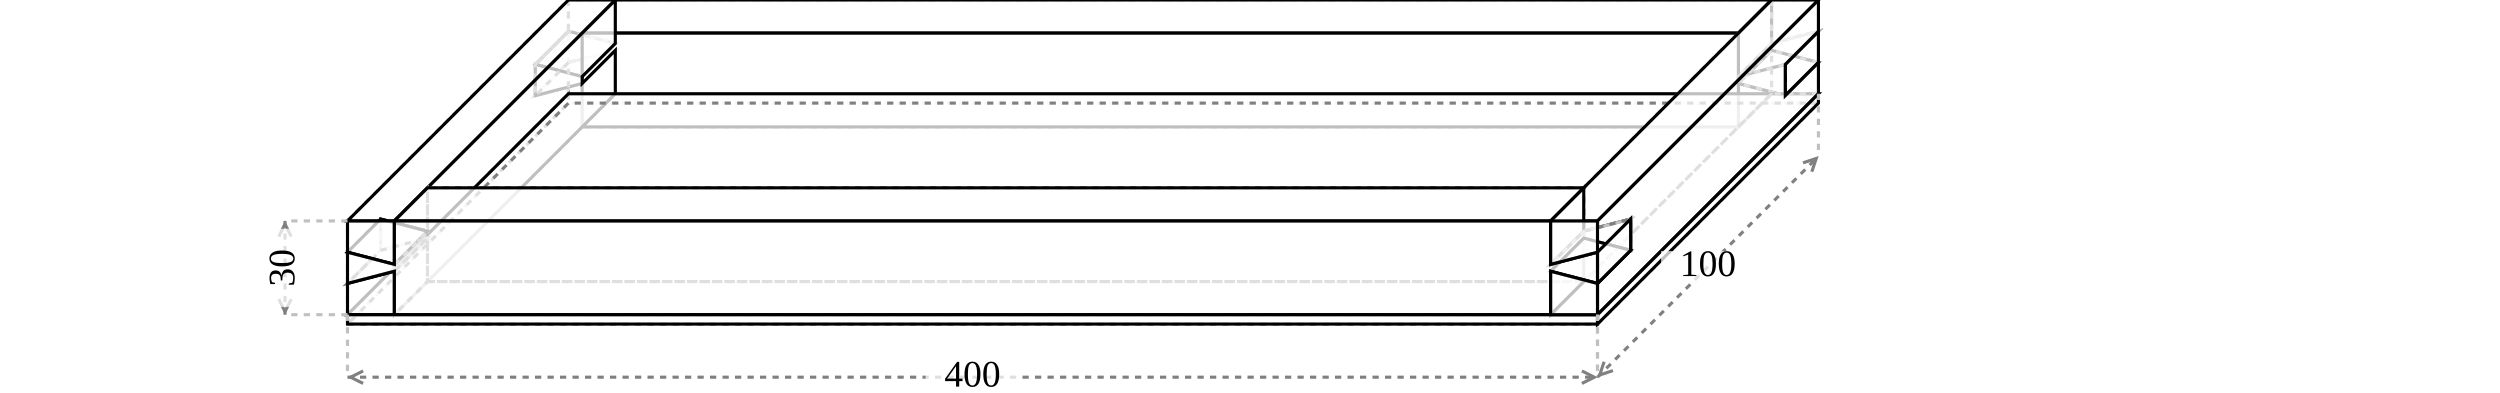
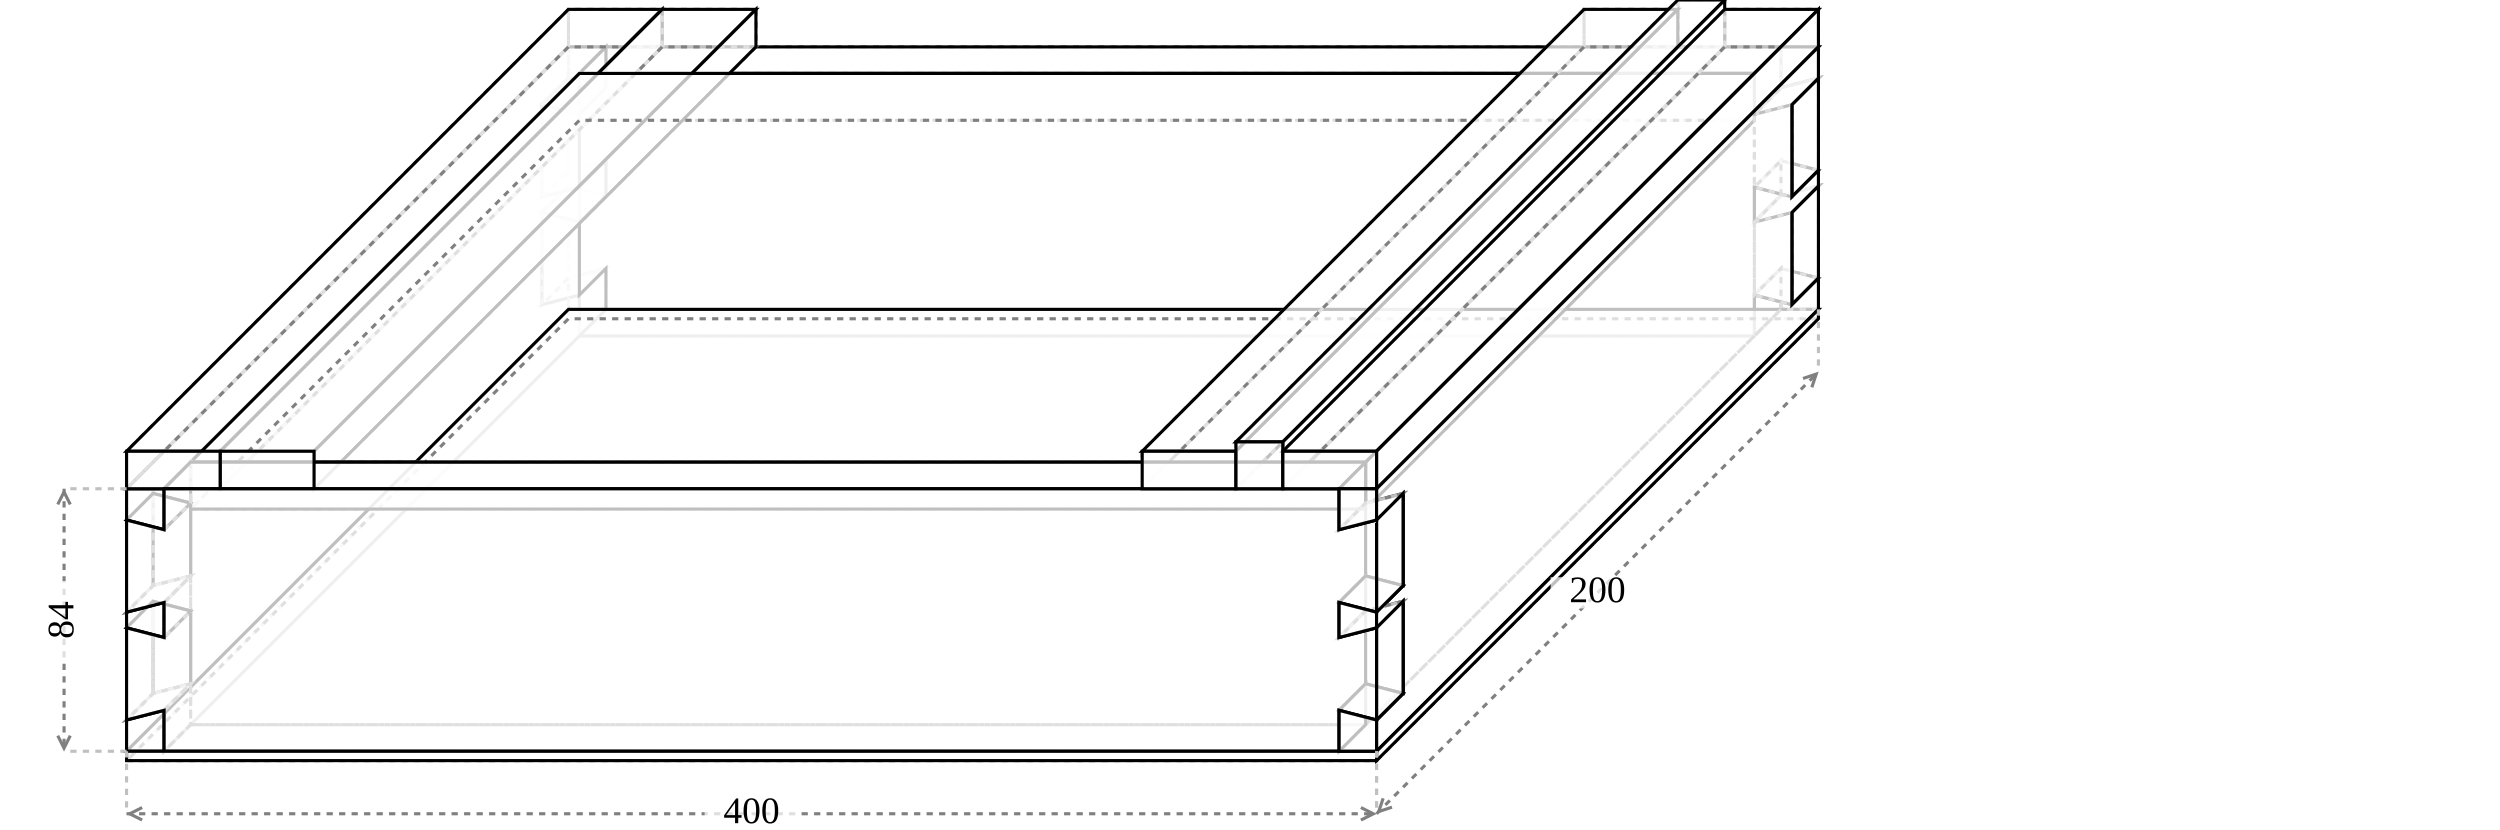
- <svg xmlns="http://www.w3.org/2000/svg" width="1600" viewBox="0.0 -112.9 800.0 125.7">
-   <polygon fill="none" stroke-width="1" stroke-dasharray="2" stroke="gray" points="181.9,-102.9 196.9,-99.0 196.9,-112.9 181.9,-112.9 181.9,-102.9" />
-   <polygon fill="none" stroke-width="1" stroke-dasharray="2" stroke="gray" points="181.9,-92.9 181.9,-82.9 196.9,-82.9 196.9,-96.8 181.9,-92.9" />
-   <polygon fill="none" stroke-width="1" stroke-dasharray="2" stroke="gray" points="181.9,-92.9 196.9,-96.8 196.9,-82.9 566.9,-82.9 566.9,-82.9 566.9,-96.8 581.9,-92.9 581.9,-102.9 566.9,-99.0 566.9,-112.9 566.9,-112.9 196.9,-112.9 196.9,-99.0 181.9,-102.9 181.9,-102.9 181.9,-92.9" />
-   <polygon fill="none" stroke-width="1" stroke-dasharray="2" stroke="gray" points="181.9,-82.9 181.9,-79.9 581.9,-79.9 581.9,-82.9" />
-   <polygon fill="none" stroke-width="1" stroke-dasharray="2" stroke="gray" points="566.9,-99.0 581.9,-102.9 581.9,-112.9 566.9,-112.9 566.9,-99.0" />
-   <polygon fill="none" stroke-width="1" stroke-dasharray="2" stroke="gray" points="566.9,-96.8 566.9,-82.9 581.9,-82.9 581.9,-92.9 566.9,-96.8" />
-   <polygon fill="none" stroke-width="1" stroke-dasharray="2" stroke="gray" points="171.3,-92.3 171.3,-82.3 181.9,-92.9 181.9,-102.9 171.3,-92.3" />
-   <polygon fill="rgba(255,255,255,0.75)" stroke-width="1" stroke-dasharray="" stroke="black" points="181.9,-102.9 196.9,-99.0 186.3,-88.4 171.3,-92.3" />
-   <polygon fill="none" stroke-width="1" stroke-dasharray="2" stroke="gray" points="181.9,-102.9 171.3,-92.3 186.3,-88.4 196.9,-99.0" />
-   <polygon fill="none" stroke-width="1" stroke-dasharray="2" stroke="gray" points="171.3,-82.3 186.3,-86.2 196.9,-96.8 181.9,-92.9" />
-   <polygon fill="rgba(255,255,255,0.75)" stroke-width="1" stroke-dasharray="" stroke="silver" points="196.9,-96.8 186.3,-86.2 171.3,-82.3 181.9,-92.9" />
-   <polygon fill="none" stroke-width="1" stroke-dasharray="2" stroke="gray" points="186.3,-88.4 196.9,-99.0 196.9,-112.9 186.3,-102.3 186.3,-88.4" />
-   <polygon fill="none" stroke-width="1" stroke-dasharray="2" stroke="gray" points="186.3,-86.2 186.3,-72.3 196.9,-82.9 196.9,-96.8 186.3,-86.2" />
-   <polygon fill="rgba(255,255,255,0.75)" stroke-width="1" stroke-dasharray="" stroke="black" points="196.9,-112.9 566.9,-112.9 566.9,-112.9 556.3,-102.3 186.3,-102.3 196.9,-112.9" />
-   <polygon fill="none" stroke-width="1" stroke-dasharray="2" stroke="gray" points="196.9,-82.9 186.3,-72.3 556.3,-72.3 566.9,-82.9 566.9,-82.9 196.9,-82.9" />
-   <polygon fill="rgba(255,255,255,0.75)" stroke-width="1" stroke-dasharray="" stroke="black" points="566.9,-99.0 556.3,-88.4 556.3,-102.3 566.9,-112.9 566.9,-99.0" />
-   <polygon fill="rgba(255,255,255,0.75)" stroke-width="1" stroke-dasharray="" stroke="black" points="566.9,-96.8 566.9,-82.9 556.3,-72.3 556.3,-86.2 566.9,-96.8" />
-   <polygon fill="none" stroke-width="1" stroke-dasharray="2" stroke="gray" points="566.9,-99.0 556.3,-88.4 571.3,-92.3 581.9,-102.9" />
-   <polygon fill="rgba(255,255,255,0.75)" stroke-width="1" stroke-dasharray="" stroke="silver" points="571.3,-92.3 556.3,-88.4 566.9,-99.0 581.9,-102.9" />
-   <polygon fill="rgba(255,255,255,0.75)" stroke-width="1" stroke-dasharray="" stroke="black" points="581.9,-92.9 571.3,-82.3 556.3,-86.2 566.9,-96.8" />
-   <polygon fill="none" stroke-width="1" stroke-dasharray="2" stroke="gray" points="581.9,-92.9 566.9,-96.8 556.3,-86.2 571.3,-82.3" />
-   <polygon fill="rgba(255,255,255,0.75)" stroke-width="1" stroke-dasharray="" stroke="black" points="581.9,-102.9 581.9,-92.9 571.3,-82.3 571.3,-92.3 581.9,-102.9" />
-   <polygon fill="none" stroke-width="1" stroke-dasharray="2" stroke="gray" points="171.3,-92.3 171.3,-82.3 186.3,-86.2 186.3,-88.4 171.3,-92.3" />
-   <polygon fill="rgba(255,255,255,0.75)" stroke-width="1" stroke-dasharray="" stroke="black" points="186.3,-72.3 186.3,-86.2 171.3,-82.3 171.3,-92.3 186.3,-88.4 186.3,-102.3 186.3,-102.3 556.3,-102.3 556.3,-88.4 571.3,-92.3 571.3,-92.3 571.3,-82.3 571.3,-82.3 556.3,-86.2 556.3,-72.3 186.3,-72.3" />
-   <polygon fill="none" stroke-width="1" stroke-dasharray="2" stroke="gray" points="556.3,-88.4 556.3,-86.2 571.3,-82.3 571.3,-92.3 556.3,-88.4" />
-   <polygon fill="none" stroke-width="1" stroke-dasharray="2" stroke="gray" points="111.2,-22.2 111.2,-12.2 181.9,-82.9 181.9,-92.9 181.9,-92.9 171.3,-82.3 171.3,-92.3 181.9,-102.9 181.9,-112.9 111.2,-42.2 111.2,-32.2 121.8,-42.8 121.8,-32.8 111.2,-22.2" />
-   <polygon fill="rgba(255,255,255,0.75)" stroke-width="1" stroke-dasharray="" stroke="black" points="196.9,-112.9 126.2,-42.2 111.2,-42.2 181.9,-112.9" />
-   <polygon fill="none" stroke-width="1" stroke-dasharray="2" stroke="gray" points="181.9,-82.9 111.2,-12.2 126.2,-12.2 196.9,-82.9" />
-   <polygon fill="rgba(255,255,255,0.75)" stroke-width="1" stroke-dasharray="" stroke="black" points="126.2,-28.3 126.2,-42.2 196.9,-112.9 196.9,-99.0 196.9,-99.0 186.3,-88.4 186.3,-86.2 196.9,-96.8 196.9,-82.9 126.2,-12.2 126.2,-26.1 136.8,-36.7 136.8,-38.9 126.2,-28.3" />
-   <polygon fill="none" stroke-width="1" stroke-dasharray="2" stroke="gray" points="111.2,-12.2 111.2,-9.2 181.9,-79.9 181.9,-82.9" />
-   <polygon fill="rgba(255,255,255,0.75)" stroke-width="1" stroke-dasharray="" stroke="black" points="181.9,-82.9 581.9,-82.9 511.2,-12.2 111.2,-12.2" />
-   <polygon fill="none" stroke-width="1" stroke-dasharray="2" stroke="gray" points="111.2,-9.2 511.2,-9.2 581.9,-79.9 181.9,-79.9" />
-   <polygon fill="none" stroke-width="1" stroke-dasharray="2" stroke="gray" points="566.9,-99.0 566.9,-112.9 496.2,-42.2 496.2,-28.3 496.2,-28.3 506.8,-38.9 506.8,-36.7 496.2,-26.1 496.2,-12.2 566.9,-82.9 566.9,-96.8 556.3,-86.2 556.3,-88.4 566.9,-99.0" />
-   <polygon fill="rgba(255,255,255,0.75)" stroke-width="1" stroke-dasharray="" stroke="black" points="496.2,-42.2 566.9,-112.9 581.9,-112.9 511.2,-42.2" />
-   <polygon fill="none" stroke-width="1" stroke-dasharray="2" stroke="gray" points="511.2,-12.2 581.9,-82.9 566.9,-82.9 496.2,-12.2" />
-   <polygon fill="rgba(255,255,255,0.75)" stroke-width="1" stroke-dasharray="" stroke="black" points="581.9,-92.9 581.9,-82.9 511.2,-12.2 511.2,-22.2 511.2,-22.2 521.8,-32.8 521.8,-42.8 511.2,-32.2 511.2,-42.2 581.9,-112.9 581.9,-102.9 571.3,-92.3 571.3,-82.3 581.9,-92.9" />
-   <polygon fill="rgba(255,255,255,0.75)" stroke-width="1" stroke-dasharray="" stroke="black" points="581.9,-82.9 581.9,-79.9 511.2,-9.2 511.2,-12.2" />
-   <polygon fill="rgba(255,255,255,0.75)" stroke-width="1" stroke-dasharray="" stroke="black" points="136.8,-38.9 136.8,-36.7 121.8,-32.8 121.8,-42.8 136.8,-38.9" />
-   <polygon fill="none" stroke-width="1" stroke-dasharray="2" stroke="gray" points="506.8,-22.8 506.8,-36.7 521.8,-32.8 521.8,-42.8 506.8,-38.9 506.8,-52.8 506.8,-52.8 136.8,-52.8 136.8,-38.9 121.8,-42.8 121.8,-42.8 121.8,-32.8 121.8,-32.8 136.8,-36.7 136.8,-22.8 506.8,-22.8" />
-   <polygon fill="rgba(255,255,255,0.75)" stroke-width="1" stroke-dasharray="" stroke="black" points="521.8,-42.8 521.8,-32.8 506.8,-36.7 506.8,-38.9 521.8,-42.8" />
-   <polygon fill="none" stroke-width="1" stroke-dasharray="2" stroke="gray" points="126.2,-28.3 136.8,-38.9 121.8,-42.8 111.2,-32.2" />
-   <polygon fill="rgba(255,255,255,0.75)" stroke-width="1" stroke-dasharray="" stroke="silver" points="111.2,-22.2 121.8,-32.8 136.8,-36.7 126.2,-26.1" />
-   <polygon fill="none" stroke-width="1" stroke-dasharray="2" stroke="gray" points="111.2,-32.2 111.2,-22.2 121.8,-32.8 121.8,-42.8 111.2,-32.2" />
-   <polygon fill="rgba(255,255,255,0.75)" stroke-width="1" stroke-dasharray="" stroke="black" points="121.8,-42.8 136.8,-38.9 126.2,-28.3 111.2,-32.2" />
-   <polygon fill="none" stroke-width="1" stroke-dasharray="2" stroke="gray" points="111.2,-22.2 126.2,-26.1 136.8,-36.7 121.8,-32.8" />
-   <polygon fill="none" stroke-width="1" stroke-dasharray="2" stroke="gray" points="126.2,-28.3 136.8,-38.9 136.8,-52.8 126.2,-42.2 126.2,-28.3" />
-   <polygon fill="none" stroke-width="1" stroke-dasharray="2" stroke="gray" points="126.2,-26.1 126.2,-12.2 136.8,-22.8 136.8,-36.7 126.2,-26.1" />
-   <polygon fill="rgba(255,255,255,0.75)" stroke-width="1" stroke-dasharray="" stroke="black" points="496.2,-42.2 126.2,-42.2 126.2,-42.2 136.8,-52.8 506.8,-52.8 496.2,-42.2" />
-   <polygon fill="none" stroke-width="1" stroke-dasharray="2" stroke="gray" points="496.2,-12.2 506.8,-22.8 136.8,-22.8 126.2,-12.2 126.2,-12.2 496.2,-12.2" />
-   <polygon fill="rgba(255,255,255,0.75)" stroke-width="1" stroke-dasharray="" stroke="black" points="506.8,-38.9 496.2,-28.3 496.2,-42.2 506.8,-52.8 506.8,-38.9" />
-   <polygon fill="rgba(255,255,255,0.75)" stroke-width="1" stroke-dasharray="" stroke="black" points="506.8,-36.7 506.8,-22.8 496.2,-12.2 496.2,-26.1 506.8,-36.7" />
-   <polygon fill="rgba(255,255,255,0.75)" stroke-width="1" stroke-dasharray="" stroke="silver" points="511.2,-32.2 496.2,-28.3 506.8,-38.9 521.8,-42.8" />
-   <polygon fill="none" stroke-width="1" stroke-dasharray="2" stroke="gray" points="511.2,-32.2 521.8,-42.8 506.8,-38.9 496.2,-28.3" />
-   <polygon fill="none" stroke-width="1" stroke-dasharray="2" stroke="gray" points="521.8,-32.8 506.8,-36.7 496.2,-26.1 511.2,-22.2" />
-   <polygon fill="rgba(255,255,255,0.75)" stroke-width="1" stroke-dasharray="" stroke="black" points="496.2,-26.1 506.8,-36.7 521.8,-32.8 511.2,-22.2" />
-   <polygon fill="rgba(255,255,255,0.75)" stroke-width="1" stroke-dasharray="" stroke="black" points="521.8,-42.8 521.8,-32.8 511.2,-22.2 511.2,-32.2 521.8,-42.8" />
-   <polygon fill="rgba(255,255,255,0.75)" stroke-width="1" stroke-dasharray="" stroke="black" points="126.2,-28.3 111.2,-32.2 111.2,-42.2 126.2,-42.2 126.2,-28.3" />
-   <polygon fill="rgba(255,255,255,0.75)" stroke-width="1" stroke-dasharray="" stroke="black" points="126.2,-26.1 126.2,-12.2 111.2,-12.2 111.2,-22.2 126.2,-26.1" />
-   <polygon fill="rgba(255,255,255,0.75)" stroke-width="1" stroke-dasharray="" stroke="black" points="511.2,-22.2 496.2,-26.1 496.2,-12.2 126.2,-12.2 126.2,-12.2 126.2,-26.1 111.2,-22.2 111.2,-32.2 126.2,-28.3 126.2,-42.2 126.2,-42.2 496.2,-42.2 496.2,-28.3 511.2,-32.2 511.2,-32.2 511.2,-22.2" />
-   <polygon fill="rgba(255,255,255,0.75)" stroke-width="1" stroke-dasharray="" stroke="black" points="111.2,-12.2 511.2,-12.2 511.2,-9.2 111.2,-9.2" />
-   <polygon fill="rgba(255,255,255,0.75)" stroke-width="1" stroke-dasharray="" stroke="black" points="511.2,-32.2 496.2,-28.3 496.2,-42.2 511.2,-42.2 511.2,-32.2" />
-   <polygon fill="rgba(255,255,255,0.75)" stroke-width="1" stroke-dasharray="" stroke="black" points="511.2,-22.2 511.2,-12.2 496.2,-12.2 496.2,-26.1 511.2,-22.2" />
-   <polyline fill="none" stroke-width="1" stroke-dasharray="2" stroke="silver" points="111.2,-12.2 91.2,-12.2" />
-   <polyline fill="none" stroke-width="1" stroke-dasharray="2" stroke="silver" points="111.2,-42.2 91.2,-42.2" />
-   <polyline fill="none" stroke-width="1" stroke-dasharray="2" stroke="gray" points="91.2,-42.2 91.2,-12.2" />
-   <polyline fill="none" stroke-width="1" stroke-dasharray="" stroke="gray" points="-4.0,-2.0 0.0,0.0 -4.0,2.0" transform="translate(91.19596, -13.19596) rotate(90.0)" />
-   <polyline fill="none" stroke-width="1" stroke-dasharray="" stroke="gray" points="-4.0,-2.0 0.0,0.0 -4.0,2.0" transform="translate(91.19596, -41.19596) rotate(-90.0)" />
-   <rect x="86.196" y="-39.696" width="10" height="25" style="fill: rgba(255,255,255,0.75); stroke: none; stroke-width: 1;" />
-   <text style="font-size:12px" text-anchor="middle" x="0" y="0" fill="black" transform="translate(94.19596 -27.19596) rotate(-90)">30</text>
-   <polyline fill="none" stroke-width="1" stroke-dasharray="2" stroke="silver" points="511.2,-12.2 511.2,7.8" />
-   <polyline fill="none" stroke-width="1" stroke-dasharray="2" stroke="silver" points="111.2,-12.2 111.2,7.8" />
-   <polyline fill="none" stroke-width="1" stroke-dasharray="2" stroke="gray" points="111.2,7.8 511.2,7.8" />
-   <polyline fill="none" stroke-width="1" stroke-dasharray="" stroke="gray" points="-4.0,-2.0 0.0,0.0 -4.0,2.0" transform="translate(510.196, 7.804041) rotate(0.0)" />
-   <polyline fill="none" stroke-width="1" stroke-dasharray="" stroke="gray" points="-4.0,-2.0 0.0,0.0 -4.0,2.0" transform="translate(112.196, 7.804041) rotate(180.0)" />
-   <rect x="296.196" y="2.804" width="30" height="10" style="fill: rgba(255,255,255,0.75); stroke: none; stroke-width: 1;" />
-   <text style="font-size:12px" text-anchor="middle" x="311.196" y="10.804" fill="black">400</text>
-   <polyline fill="none" stroke-width="1" stroke-dasharray="2" stroke="silver" points="581.9,-82.9 581.9,-62.9" />
-   <polyline fill="none" stroke-width="1" stroke-dasharray="2" stroke="silver" points="511.2,-12.2 511.2,7.8" />
-   <polyline fill="none" stroke-width="1" stroke-dasharray="2" stroke="gray" points="511.2,7.8 581.9,-62.9" />
-   <polyline fill="none" stroke-width="1" stroke-dasharray="" stroke="gray" points="-4.0,-2.0 0.0,0.0 -4.0,2.0" transform="translate(581.1995, -62.19953) rotate(-45)" />
-   <polyline fill="none" stroke-width="1" stroke-dasharray="" stroke="gray" points="-4.0,-2.0 0.0,0.0 -4.0,2.0" transform="translate(511.9031, 7.096934) rotate(135)" />
-   <rect x="531.551" y="-32.551" width="30" height="10" style="fill: rgba(255,255,255,0.75); stroke: none; stroke-width: 1;" />
-   <text style="font-size:12px" text-anchor="middle" x="546.551" y="-24.551" fill="black">100</text>
+ <svg xmlns="http://www.w3.org/2000/svg" width="1600" viewBox="0.0 -216.9 800.0 265.4">
+   <polygon fill="none" stroke-width="1" stroke-dasharray="2" stroke="gray" points="181.9,-191.9 193.9,-188.8 193.9,-201.9 181.9,-201.9 181.9,-191.9" />
+   <polygon fill="none" stroke-width="1" stroke-dasharray="2" stroke="gray" points="181.9,-162.4 181.9,-157.4 193.9,-154.3 193.9,-165.5 181.9,-162.4" />
+   <polygon fill="none" stroke-width="1" stroke-dasharray="2" stroke="gray" points="181.9,-127.9 181.9,-117.9 193.9,-117.9 193.9,-131.0 181.9,-127.9" />
+   <polygon fill="none" stroke-width="1" stroke-dasharray="2" stroke="gray" points="181.9,-127.9 193.9,-131.0 193.9,-117.9 569.9,-117.9 569.9,-131.0 581.9,-127.9 581.9,-127.9 581.9,-157.4 581.9,-157.4 569.9,-154.3 569.9,-165.5 581.9,-162.4 581.9,-191.9 569.9,-188.8 569.9,-201.9 569.9,-201.9 193.9,-201.9 193.9,-201.9 193.9,-188.8 181.9,-191.9 181.9,-162.4 193.9,-165.5 193.9,-154.3 181.9,-157.4 181.9,-157.4 181.9,-127.9" />
+   <polygon fill="none" stroke-width="1" stroke-dasharray="2" stroke="gray" points="181.9,-213.9 181.9,-201.9 211.9,-201.9 211.9,-213.9" />
+   <polygon fill="none" stroke-width="1" stroke-dasharray="2" stroke="gray" points="211.9,-213.9 211.9,-201.9 241.9,-201.9 241.9,-213.9" />
+   <polygon fill="none" stroke-width="1" stroke-dasharray="2" stroke="gray" points="181.9,-117.9 181.9,-114.9 581.9,-114.9 581.9,-117.9" />
+   <polygon fill="none" stroke-width="1" stroke-dasharray="2" stroke="gray" points="506.9,-213.9 506.9,-201.9 536.9,-201.9 536.9,-213.9" />
+   <polygon fill="none" stroke-width="1" stroke-dasharray="2" stroke="gray" points="536.9,-216.9 536.9,-201.9 551.9,-201.9 551.9,-216.9" />
+   <polygon fill="none" stroke-width="1" stroke-dasharray="2" stroke="gray" points="551.9,-213.9 551.9,-201.9 581.9,-201.9 581.9,-213.9" />
+   <polygon fill="none" stroke-width="1" stroke-dasharray="2" stroke="gray" points="569.9,-188.8 581.9,-191.9 581.9,-201.9 569.9,-201.9 569.9,-188.8" />
+   <polygon fill="none" stroke-width="1" stroke-dasharray="2" stroke="gray" points="569.9,-165.5 569.9,-154.3 581.9,-157.4 581.9,-162.4 569.9,-165.5" />
+   <polygon fill="none" stroke-width="1" stroke-dasharray="2" stroke="gray" points="569.9,-131.0 569.9,-117.9 581.9,-117.9 581.9,-127.9 569.9,-131.0" />
+   <polygon fill="none" stroke-width="1" stroke-dasharray="2" stroke="gray" points="173.4,-183.4 173.4,-153.9 181.9,-162.4 181.9,-191.9 173.4,-183.4" />
+   <polygon fill="none" stroke-width="1" stroke-dasharray="2" stroke="gray" points="173.4,-148.9 173.4,-119.4 181.9,-127.9 181.9,-157.4 173.4,-148.9" />
+   <polygon fill="rgba(255,255,255,0.75)" stroke-width="1" stroke-dasharray="" stroke="black" points="181.9,-191.9 193.9,-188.8 185.4,-180.3 173.4,-183.4" />
+   <polygon fill="none" stroke-width="1" stroke-dasharray="2" stroke="gray" points="181.9,-191.9 173.4,-183.4 185.4,-180.3 193.9,-188.8" />
+   <polygon fill="none" stroke-width="1" stroke-dasharray="2" stroke="gray" points="173.4,-153.9 185.4,-157.0 193.9,-165.5 181.9,-162.4" />
+   <polygon fill="rgba(255,255,255,0.75)" stroke-width="1" stroke-dasharray="" stroke="silver" points="193.9,-165.5 185.4,-157.0 173.4,-153.9 181.9,-162.4" />
+   <polygon fill="rgba(255,255,255,0.75)" stroke-width="1" stroke-dasharray="" stroke="black" points="181.9,-157.4 193.9,-154.3 185.4,-145.8 173.4,-148.9" />
+   <polygon fill="none" stroke-width="1" stroke-dasharray="2" stroke="gray" points="181.9,-157.4 173.4,-148.9 185.4,-145.8 193.9,-154.3" />
+   <polygon fill="none" stroke-width="1" stroke-dasharray="2" stroke="gray" points="173.4,-119.4 185.4,-122.5 193.9,-131.0 181.9,-127.9" />
+   <polygon fill="rgba(255,255,255,0.75)" stroke-width="1" stroke-dasharray="" stroke="silver" points="193.9,-131.0 185.4,-122.5 173.4,-119.4 181.9,-127.9" />
+   <polygon fill="none" stroke-width="1" stroke-dasharray="2" stroke="gray" points="185.4,-180.3 193.9,-188.8 193.9,-201.9 185.4,-193.4 185.4,-180.3" />
+   <polygon fill="none" stroke-width="1" stroke-dasharray="2" stroke="gray" points="185.4,-157.0 185.4,-145.8 193.9,-154.3 193.9,-165.5 185.4,-157.0" />
+   <polygon fill="none" stroke-width="1" stroke-dasharray="2" stroke="gray" points="185.4,-122.5 185.4,-109.4 193.9,-117.9 193.9,-131.0 185.4,-122.5" />
+   <polygon fill="rgba(255,255,255,0.75)" stroke-width="1" stroke-dasharray="" stroke="black" points="193.9,-201.9 569.9,-201.9 569.9,-201.9 561.4,-193.4 185.4,-193.4 193.9,-201.9" />
+   <polygon fill="none" stroke-width="1" stroke-dasharray="2" stroke="gray" points="193.9,-117.9 185.4,-109.4 561.4,-109.4 569.9,-117.9 569.9,-117.9 193.9,-117.9" />
+   <polygon fill="rgba(255,255,255,0.75)" stroke-width="1" stroke-dasharray="" stroke="black" points="569.9,-188.8 561.4,-180.3 561.4,-193.4 569.9,-201.9 569.9,-188.8" />
+   <polygon fill="rgba(255,255,255,0.75)" stroke-width="1" stroke-dasharray="" stroke="black" points="569.9,-165.5 569.9,-154.3 561.4,-145.8 561.4,-157.0 569.9,-165.5" />
+   <polygon fill="rgba(255,255,255,0.75)" stroke-width="1" stroke-dasharray="" stroke="black" points="569.9,-131.0 569.9,-117.9 561.4,-109.4 561.4,-122.5 569.9,-131.0" />
+   <polygon fill="none" stroke-width="1" stroke-dasharray="2" stroke="gray" points="569.9,-188.8 561.4,-180.3 573.4,-183.4 581.9,-191.9" />
+   <polygon fill="rgba(255,255,255,0.75)" stroke-width="1" stroke-dasharray="" stroke="silver" points="573.4,-183.4 561.4,-180.3 569.9,-188.8 581.9,-191.9" />
+   <polygon fill="rgba(255,255,255,0.75)" stroke-width="1" stroke-dasharray="" stroke="black" points="581.9,-162.4 573.4,-153.9 561.4,-157.0 569.9,-165.5" />
+   <polygon fill="none" stroke-width="1" stroke-dasharray="2" stroke="gray" points="581.9,-162.4 569.9,-165.5 561.4,-157.0 573.4,-153.9" />
+   <polygon fill="none" stroke-width="1" stroke-dasharray="2" stroke="gray" points="569.9,-154.3 561.4,-145.8 573.4,-148.9 581.9,-157.4" />
+   <polygon fill="rgba(255,255,255,0.75)" stroke-width="1" stroke-dasharray="" stroke="silver" points="573.4,-148.9 561.4,-145.8 569.9,-154.3 581.9,-157.4" />
+   <polygon fill="rgba(255,255,255,0.75)" stroke-width="1" stroke-dasharray="" stroke="black" points="581.9,-127.9 573.4,-119.4 561.4,-122.5 569.9,-131.0" />
+   <polygon fill="none" stroke-width="1" stroke-dasharray="2" stroke="gray" points="581.9,-127.9 569.9,-131.0 561.4,-122.5 573.4,-119.4" />
+   <polygon fill="rgba(255,255,255,0.75)" stroke-width="1" stroke-dasharray="" stroke="black" points="581.9,-191.9 581.9,-162.4 573.4,-153.9 573.4,-183.4 581.9,-191.9" />
+   <polygon fill="rgba(255,255,255,0.75)" stroke-width="1" stroke-dasharray="" stroke="black" points="581.9,-157.4 581.9,-127.9 573.4,-119.4 573.4,-148.9 581.9,-157.4" />
+   <polygon fill="none" stroke-width="1" stroke-dasharray="2" stroke="gray" points="173.4,-183.4 173.4,-153.9 185.4,-157.0 185.4,-180.3 173.4,-183.4" />
+   <polygon fill="none" stroke-width="1" stroke-dasharray="2" stroke="gray" points="173.4,-148.9 173.4,-119.4 185.4,-122.5 185.4,-145.8 173.4,-148.9" />
+   <polygon fill="rgba(255,255,255,0.75)" stroke-width="1" stroke-dasharray="" stroke="black" points="185.4,-109.4 185.4,-122.5 173.4,-119.4 173.4,-148.9 185.4,-145.8 185.4,-157.0 173.4,-153.9 173.4,-153.9 173.4,-183.4 173.4,-183.4 185.4,-180.3 185.4,-193.4 561.4,-193.4 561.4,-180.3 573.4,-183.4 573.4,-183.4 573.4,-153.9 573.4,-153.9 561.4,-157.0 561.4,-145.8 573.4,-148.9 573.4,-119.4 561.4,-122.5 561.4,-109.4 561.4,-109.4 185.4,-109.4" />
+   <polygon fill="none" stroke-width="1" stroke-dasharray="2" stroke="gray" points="185.4,-193.4 185.4,-178.4 561.4,-178.4 561.4,-193.4" />
+   <polygon fill="none" stroke-width="1" stroke-dasharray="2" stroke="gray" points="561.4,-180.3 561.4,-157.0 573.4,-153.9 573.4,-183.4 561.4,-180.3" />
+   <polygon fill="none" stroke-width="1" stroke-dasharray="2" stroke="gray" points="561.4,-145.8 561.4,-122.5 573.4,-119.4 573.4,-148.9 561.4,-145.8" />
+   <polygon fill="none" stroke-width="1" stroke-dasharray="2" stroke="gray" points="40.5,13.5 40.5,23.5 181.9,-117.9 181.9,-127.9 173.4,-119.4 173.4,-148.9 181.9,-157.4 181.9,-157.4 181.9,-162.4 181.9,-162.4 173.4,-153.9 173.4,-183.4 181.9,-191.9 181.9,-201.9 40.5,-60.5 40.5,-50.5 40.5,-50.5 49.0,-59.0 49.0,-29.5 40.5,-21.0 40.5,-16.0 49.0,-24.5 49.0,5.0 40.5,13.5" />
+   <polygon fill="rgba(255,255,255,0.75)" stroke-width="1" stroke-dasharray="" stroke="black" points="193.9,-201.9 52.5,-60.5 40.5,-60.5 181.9,-201.9" />
+   <polygon fill="none" stroke-width="1" stroke-dasharray="2" stroke="gray" points="181.9,-117.9 40.5,23.5 52.5,23.5 193.9,-117.9" />
+   <polygon fill="rgba(255,255,255,0.75)" stroke-width="1" stroke-dasharray="" stroke="black" points="52.5,-12.9 52.5,-24.1 52.5,-24.1 61.0,-32.6 61.0,-55.9 52.5,-47.4 52.5,-60.5 193.9,-201.9 193.9,-188.8 193.9,-188.8 185.4,-180.3 185.4,-157.0 193.9,-165.5 193.9,-154.3 185.4,-145.8 185.4,-122.5 193.9,-131.0 193.9,-131.0 193.9,-117.9 52.5,23.5 52.5,10.4 61.0,1.9 61.0,-21.4 52.5,-12.9" />
+   <polygon fill="none" stroke-width="1" stroke-dasharray="2" stroke="gray" points="40.5,-72.5 40.5,-60.5 181.9,-201.9 181.9,-213.9" />
+   <polygon fill="none" stroke-width="1" stroke-dasharray="2" stroke="gray" points="40.5,23.5 40.5,26.5 181.9,-114.9 181.9,-117.9" />
+   <polygon fill="none" stroke-width="1" stroke-dasharray="2" stroke="gray" points="61.0,-69.0 61.0,-54.0 185.4,-178.4 185.4,-193.4" />
+   <polygon fill="rgba(255,255,255,0.75)" stroke-width="1" stroke-dasharray="" stroke="black" points="181.9,-213.9 211.9,-213.9 70.5,-72.5 40.5,-72.5" />
+   <polygon fill="none" stroke-width="1" stroke-dasharray="2" stroke="gray" points="40.5,-60.5 70.5,-60.5 211.9,-201.9 181.9,-201.9" />
+   <polygon fill="rgba(255,255,255,0.75)" stroke-width="1" stroke-dasharray="" stroke="black" points="211.9,-213.9 211.9,-201.9 70.5,-60.5 70.5,-72.5" />
+   <polygon fill="none" stroke-width="1" stroke-dasharray="2" stroke="gray" points="70.5,-72.5 70.5,-60.5 211.9,-201.9 211.9,-213.9" />
+   <polygon fill="rgba(255,255,255,0.75)" stroke-width="1" stroke-dasharray="" stroke="black" points="211.9,-213.9 241.9,-213.9 100.5,-72.5 70.5,-72.5" />
+   <polygon fill="none" stroke-width="1" stroke-dasharray="2" stroke="gray" points="70.5,-60.5 100.5,-60.5 241.9,-201.9 211.9,-201.9" />
+   <polygon fill="rgba(255,255,255,0.75)" stroke-width="1" stroke-dasharray="" stroke="black" points="241.9,-213.9 241.9,-201.9 100.5,-60.5 100.5,-72.5" />
+   <polygon fill="rgba(255,255,255,0.75)" stroke-width="1" stroke-dasharray="" stroke="black" points="185.4,-193.4 561.4,-193.4 437.0,-69.0 61.0,-69.0" />
+   <polygon fill="none" stroke-width="1" stroke-dasharray="2" stroke="gray" points="61.0,-54.0 437.0,-54.0 561.4,-178.4 185.4,-178.4" />
+   <polygon fill="rgba(255,255,255,0.75)" stroke-width="1" stroke-dasharray="" stroke="black" points="181.9,-117.9 581.9,-117.9 440.5,23.5 40.5,23.5" />
+   <polygon fill="none" stroke-width="1" stroke-dasharray="2" stroke="gray" points="40.5,26.5 440.5,26.5 581.9,-114.9 181.9,-114.9" />
+   <polygon fill="none" stroke-width="1" stroke-dasharray="2" stroke="gray" points="365.5,-72.5 365.5,-60.5 506.9,-201.9 506.9,-213.9" />
+   <polygon fill="rgba(255,255,255,0.75)" stroke-width="1" stroke-dasharray="" stroke="black" points="506.9,-213.9 536.9,-213.9 395.5,-72.5 365.5,-72.5" />
+   <polygon fill="none" stroke-width="1" stroke-dasharray="2" stroke="gray" points="365.5,-60.5 395.5,-60.5 536.9,-201.9 506.9,-201.9" />
+   <polygon fill="none" stroke-width="1" stroke-dasharray="2" stroke="gray" points="395.5,-75.5 395.5,-60.5 536.9,-201.9 536.9,-216.9" />
+   <polygon fill="rgba(255,255,255,0.75)" stroke-width="1" stroke-dasharray="" stroke="black" points="536.9,-213.9 536.9,-201.9 395.5,-60.5 395.5,-72.5" />
+   <polygon fill="rgba(255,255,255,0.75)" stroke-width="1" stroke-dasharray="" stroke="black" points="536.9,-216.9 551.9,-216.9 410.5,-75.5 395.5,-75.5" />
+   <polygon fill="none" stroke-width="1" stroke-dasharray="2" stroke="gray" points="395.5,-60.5 410.5,-60.5 551.9,-201.9 536.9,-201.9" />
+   <polygon fill="rgba(255,255,255,0.75)" stroke-width="1" stroke-dasharray="" stroke="black" points="551.9,-216.9 551.9,-201.9 410.5,-60.5 410.5,-75.5" />
+   <polygon fill="none" stroke-width="1" stroke-dasharray="2" stroke="gray" points="410.5,-72.5 410.5,-60.5 551.9,-201.9 551.9,-213.9" />
+   <polygon fill="rgba(255,255,255,0.75)" stroke-width="1" stroke-dasharray="" stroke="black" points="551.9,-213.9 581.9,-213.9 440.5,-72.5 410.5,-72.5" />
+   <polygon fill="none" stroke-width="1" stroke-dasharray="2" stroke="gray" points="410.5,-60.5 440.5,-60.5 581.9,-201.9 551.9,-201.9" />
+   <polygon fill="rgba(255,255,255,0.75)" stroke-width="1" stroke-dasharray="" stroke="black" points="561.4,-193.4 561.4,-178.4 437.0,-54.0 437.0,-69.0" />
+   <polygon fill="none" stroke-width="1" stroke-dasharray="2" stroke="gray" points="569.9,-154.3 569.9,-165.5 569.9,-165.5 561.4,-157.0 561.4,-180.3 569.9,-188.8 569.9,-201.9 428.5,-60.5 428.5,-47.4 428.5,-47.4 437.0,-55.9 437.0,-32.6 428.5,-24.1 428.5,-12.9 437.0,-21.4 437.0,1.9 428.5,10.4 428.5,10.4 428.5,23.5 569.9,-117.9 569.9,-131.0 561.4,-122.5 561.4,-145.8 569.9,-154.3" />
+   <polygon fill="rgba(255,255,255,0.75)" stroke-width="1" stroke-dasharray="" stroke="black" points="428.5,-60.5 569.9,-201.9 581.9,-201.9 440.5,-60.5" />
+   <polygon fill="none" stroke-width="1" stroke-dasharray="2" stroke="gray" points="440.5,23.5 581.9,-117.9 569.9,-117.9 428.5,23.5" />
+   <polygon fill="rgba(255,255,255,0.75)" stroke-width="1" stroke-dasharray="" stroke="black" points="581.9,-213.9 581.9,-201.9 440.5,-60.5 440.5,-72.5" />
+   <polygon fill="rgba(255,255,255,0.75)" stroke-width="1" stroke-dasharray="" stroke="black" points="581.9,-127.9 581.9,-117.9 440.5,23.5 440.5,13.5 449.0,5.0 449.0,-24.5 440.5,-16.0 440.5,-16.0 440.5,-21.0 440.5,-21.0 449.0,-29.5 449.0,-59.0 440.5,-50.5 440.5,-60.5 581.9,-201.9 581.9,-191.9 581.9,-191.9 573.4,-183.4 573.4,-153.9 581.9,-162.4 581.9,-157.4 573.4,-148.9 573.4,-119.4 581.9,-127.9" />
+   <polygon fill="rgba(255,255,255,0.75)" stroke-width="1" stroke-dasharray="" stroke="black" points="581.9,-117.9 581.9,-114.9 440.5,26.5 440.5,23.5" />
+   <polygon fill="rgba(255,255,255,0.75)" stroke-width="1" stroke-dasharray="" stroke="black" points="61.0,-55.9 61.0,-32.6 49.0,-29.5 49.0,-59.0 61.0,-55.9" />
+   <polygon fill="rgba(255,255,255,0.75)" stroke-width="1" stroke-dasharray="" stroke="black" points="61.0,-21.4 61.0,1.9 49.0,5.0 49.0,-24.5 61.0,-21.4" />
+   <polygon fill="rgba(255,255,255,0.75)" stroke-width="1" stroke-dasharray="" stroke="black" points="61.0,-69.0 437.0,-69.0 437.0,-54.0 61.0,-54.0" />
+   <polygon fill="none" stroke-width="1" stroke-dasharray="2" stroke="gray" points="437.0,15.0 437.0,1.9 449.0,5.0 449.0,-24.5 437.0,-21.4 437.0,-32.6 449.0,-29.5 449.0,-29.5 449.0,-59.0 449.0,-59.0 437.0,-55.9 437.0,-69.0 61.0,-69.0 61.0,-55.9 49.0,-59.0 49.0,-59.0 49.0,-29.5 49.0,-29.5 61.0,-32.6 61.0,-21.4 49.0,-24.5 49.0,5.0 61.0,1.9 61.0,15.0 61.0,15.0 437.0,15.0" />
+   <polygon fill="rgba(255,255,255,0.75)" stroke-width="1" stroke-dasharray="" stroke="black" points="449.0,-59.0 449.0,-29.5 437.0,-32.6 437.0,-55.9 449.0,-59.0" />
+   <polygon fill="rgba(255,255,255,0.75)" stroke-width="1" stroke-dasharray="" stroke="black" points="449.0,-24.5 449.0,5.0 437.0,1.9 437.0,-21.4 449.0,-24.5" />
+   <polygon fill="none" stroke-width="1" stroke-dasharray="2" stroke="gray" points="52.5,-47.4 61.0,-55.9 49.0,-59.0 40.5,-50.5" />
+   <polygon fill="rgba(255,255,255,0.75)" stroke-width="1" stroke-dasharray="" stroke="silver" points="40.5,-21.0 49.0,-29.5 61.0,-32.6 52.5,-24.1" />
+   <polygon fill="none" stroke-width="1" stroke-dasharray="2" stroke="gray" points="52.5,-12.9 61.0,-21.4 49.0,-24.5 40.5,-16.0" />
+   <polygon fill="rgba(255,255,255,0.75)" stroke-width="1" stroke-dasharray="" stroke="silver" points="40.5,13.5 49.0,5.0 61.0,1.9 52.5,10.4" />
+   <polygon fill="none" stroke-width="1" stroke-dasharray="2" stroke="gray" points="40.5,-50.5 40.5,-21.0 49.0,-29.5 49.0,-59.0 40.5,-50.5" />
+   <polygon fill="none" stroke-width="1" stroke-dasharray="2" stroke="gray" points="40.5,-16.0 40.5,13.5 49.0,5.0 49.0,-24.5 40.5,-16.0" />
+   <polygon fill="rgba(255,255,255,0.75)" stroke-width="1" stroke-dasharray="" stroke="black" points="49.0,-59.0 61.0,-55.9 52.5,-47.4 40.5,-50.5" />
+   <polygon fill="none" stroke-width="1" stroke-dasharray="2" stroke="gray" points="40.5,-21.0 52.5,-24.1 61.0,-32.6 49.0,-29.5" />
+   <polygon fill="rgba(255,255,255,0.75)" stroke-width="1" stroke-dasharray="" stroke="black" points="49.0,-24.5 61.0,-21.4 52.5,-12.9 40.5,-16.0" />
+   <polygon fill="none" stroke-width="1" stroke-dasharray="2" stroke="gray" points="40.5,13.5 52.5,10.4 61.0,1.9 49.0,5.0" />
+   <polygon fill="none" stroke-width="1" stroke-dasharray="2" stroke="gray" points="52.5,-47.4 61.0,-55.9 61.0,-69.0 52.5,-60.5 52.5,-47.4" />
+   <polygon fill="none" stroke-width="1" stroke-dasharray="2" stroke="gray" points="52.5,-24.1 52.5,-12.9 61.0,-21.4 61.0,-32.6 52.5,-24.1" />
+   <polygon fill="none" stroke-width="1" stroke-dasharray="2" stroke="gray" points="52.5,10.4 52.5,23.5 61.0,15.0 61.0,1.9 52.5,10.4" />
+   <polygon fill="rgba(255,255,255,0.75)" stroke-width="1" stroke-dasharray="" stroke="black" points="428.5,-60.5 52.5,-60.5 52.5,-60.5 61.0,-69.0 437.0,-69.0 428.5,-60.5" />
+   <polygon fill="none" stroke-width="1" stroke-dasharray="2" stroke="gray" points="428.5,23.5 437.0,15.0 61.0,15.0 52.5,23.5 52.5,23.5 428.5,23.5" />
+   <polygon fill="rgba(255,255,255,0.75)" stroke-width="1" stroke-dasharray="" stroke="black" points="437.0,-55.9 428.5,-47.4 428.5,-60.5 437.0,-69.0 437.0,-55.9" />
+   <polygon fill="rgba(255,255,255,0.75)" stroke-width="1" stroke-dasharray="" stroke="black" points="437.0,-32.6 437.0,-21.4 428.5,-12.9 428.5,-24.1 437.0,-32.6" />
+   <polygon fill="rgba(255,255,255,0.75)" stroke-width="1" stroke-dasharray="" stroke="black" points="437.0,1.9 437.0,15.0 428.5,23.5 428.5,10.4 437.0,1.9" />
+   <polygon fill="rgba(255,255,255,0.75)" stroke-width="1" stroke-dasharray="" stroke="silver" points="440.5,-50.5 428.5,-47.4 437.0,-55.9 449.0,-59.0" />
+   <polygon fill="none" stroke-width="1" stroke-dasharray="2" stroke="gray" points="440.5,-50.5 449.0,-59.0 437.0,-55.9 428.5,-47.4" />
+   <polygon fill="none" stroke-width="1" stroke-dasharray="2" stroke="gray" points="449.0,-29.5 437.0,-32.6 428.5,-24.1 440.5,-21.0" />
+   <polygon fill="rgba(255,255,255,0.75)" stroke-width="1" stroke-dasharray="" stroke="black" points="428.5,-24.1 437.0,-32.6 449.0,-29.5 440.5,-21.0" />
+   <polygon fill="rgba(255,255,255,0.75)" stroke-width="1" stroke-dasharray="" stroke="silver" points="440.5,-16.0 428.5,-12.9 437.0,-21.4 449.0,-24.5" />
+   <polygon fill="none" stroke-width="1" stroke-dasharray="2" stroke="gray" points="440.5,-16.0 449.0,-24.5 437.0,-21.4 428.5,-12.9" />
+   <polygon fill="none" stroke-width="1" stroke-dasharray="2" stroke="gray" points="449.0,5.0 437.0,1.9 428.5,10.4 440.5,13.5" />
+   <polygon fill="rgba(255,255,255,0.75)" stroke-width="1" stroke-dasharray="" stroke="black" points="428.5,10.4 437.0,1.9 449.0,5.0 440.5,13.5" />
+   <polygon fill="rgba(255,255,255,0.75)" stroke-width="1" stroke-dasharray="" stroke="black" points="449.0,-59.0 449.0,-29.5 440.5,-21.0 440.5,-50.5 449.0,-59.0" />
+   <polygon fill="rgba(255,255,255,0.75)" stroke-width="1" stroke-dasharray="" stroke="black" points="449.0,-24.5 449.0,5.0 440.5,13.5 440.5,-16.0 449.0,-24.5" />
+   <polygon fill="rgba(255,255,255,0.75)" stroke-width="1" stroke-dasharray="" stroke="black" points="52.5,-47.4 40.5,-50.5 40.5,-60.5 52.5,-60.5 52.5,-47.4" />
+   <polygon fill="rgba(255,255,255,0.75)" stroke-width="1" stroke-dasharray="" stroke="black" points="52.5,-24.1 52.5,-12.9 40.5,-16.0 40.5,-21.0 52.5,-24.1" />
+   <polygon fill="rgba(255,255,255,0.75)" stroke-width="1" stroke-dasharray="" stroke="black" points="52.5,10.4 52.5,23.5 40.5,23.5 40.5,13.5 52.5,10.4" />
+   <polygon fill="rgba(255,255,255,0.75)" stroke-width="1" stroke-dasharray="" stroke="black" points="40.5,-72.5 70.5,-72.5 70.5,-60.5 40.5,-60.5" />
+   <polygon fill="rgba(255,255,255,0.75)" stroke-width="1" stroke-dasharray="" stroke="black" points="70.5,-72.5 100.5,-72.5 100.5,-60.5 70.5,-60.5" />
+   <polygon fill="rgba(255,255,255,0.75)" stroke-width="1" stroke-dasharray="" stroke="black" points="440.5,13.5 428.5,10.4 428.5,23.5 52.5,23.5 52.5,10.4 40.5,13.5 40.5,13.5 40.5,-16.0 40.5,-16.0 52.5,-12.9 52.5,-24.1 40.5,-21.0 40.5,-50.5 52.5,-47.4 52.5,-60.5 52.5,-60.5 428.5,-60.5 428.5,-60.5 428.5,-47.4 440.5,-50.5 440.5,-21.0 428.5,-24.1 428.5,-12.9 440.5,-16.0 440.5,-16.0 440.5,13.5" />
+   <polygon fill="rgba(255,255,255,0.75)" stroke-width="1" stroke-dasharray="" stroke="black" points="40.5,23.5 440.5,23.5 440.5,26.5 40.5,26.5" />
+   <polygon fill="rgba(255,255,255,0.75)" stroke-width="1" stroke-dasharray="" stroke="black" points="365.5,-72.5 395.5,-72.5 395.5,-60.5 365.5,-60.5" />
+   <polygon fill="rgba(255,255,255,0.75)" stroke-width="1" stroke-dasharray="" stroke="black" points="395.5,-75.5 410.5,-75.5 410.5,-60.5 395.5,-60.5" />
+   <polygon fill="rgba(255,255,255,0.75)" stroke-width="1" stroke-dasharray="" stroke="black" points="410.5,-72.5 440.5,-72.5 440.5,-60.5 410.5,-60.5" />
+   <polygon fill="rgba(255,255,255,0.75)" stroke-width="1" stroke-dasharray="" stroke="black" points="440.5,-50.5 428.5,-47.4 428.5,-60.5 440.5,-60.5 440.5,-50.5" />
+   <polygon fill="rgba(255,255,255,0.75)" stroke-width="1" stroke-dasharray="" stroke="black" points="440.5,-21.0 440.5,-16.0 428.5,-12.9 428.5,-24.1 440.5,-21.0" />
+   <polygon fill="rgba(255,255,255,0.75)" stroke-width="1" stroke-dasharray="" stroke="black" points="440.5,13.5 440.5,23.5 428.5,23.5 428.5,10.4 440.5,13.5" />
+   <polyline fill="none" stroke-width="1" stroke-dasharray="2" stroke="silver" points="40.5,23.5 20.5,23.5" />
+   <polyline fill="none" stroke-width="1" stroke-dasharray="2" stroke="silver" points="40.5,-60.5 20.5,-60.5" />
+   <polyline fill="none" stroke-width="1" stroke-dasharray="2" stroke="gray" points="20.5,-60.5 20.5,23.5" />
+   <polyline fill="none" stroke-width="1" stroke-dasharray="" stroke="gray" points="-4.0,-2.0 0.0,0.0 -4.0,2.0" transform="translate(20.48528, 22.51472) rotate(90.0)" />
+   <polyline fill="none" stroke-width="1" stroke-dasharray="" stroke="gray" points="-4.0,-2.0 0.0,0.0 -4.0,2.0" transform="translate(20.48528, -59.48528) rotate(-90.0)" />
+   <rect x="15.485" y="-30.985" width="10" height="25" style="fill: rgba(255,255,255,0.75); stroke: none; stroke-width: 1;" />
+   <text style="font-size:12px" text-anchor="middle" x="0" y="0" fill="black" transform="translate(23.48528 -18.48528) rotate(-90)">84</text>
+   <polyline fill="none" stroke-width="1" stroke-dasharray="2" stroke="silver" points="440.5,23.5 440.5,43.5" />
+   <polyline fill="none" stroke-width="1" stroke-dasharray="2" stroke="silver" points="40.5,23.5 40.5,43.5" />
+   <polyline fill="none" stroke-width="1" stroke-dasharray="2" stroke="gray" points="40.5,43.5 440.5,43.5" />
+   <polyline fill="none" stroke-width="1" stroke-dasharray="" stroke="gray" points="-4.0,-2.0 0.0,0.0 -4.0,2.0" transform="translate(439.4853, 43.51472) rotate(0.0)" />
+   <polyline fill="none" stroke-width="1" stroke-dasharray="" stroke="gray" points="-4.0,-2.0 0.0,0.0 -4.0,2.0" transform="translate(41.48528, 43.51472) rotate(180.0)" />
+   <rect x="225.485" y="38.515" width="30" height="10" style="fill: rgba(255,255,255,0.75); stroke: none; stroke-width: 1;" />
+   <text style="font-size:12px" text-anchor="middle" x="240.485" y="46.515" fill="black">400</text>
+   <polyline fill="none" stroke-width="1" stroke-dasharray="2" stroke="silver" points="581.9,-117.9 581.9,-97.9" />
+   <polyline fill="none" stroke-width="1" stroke-dasharray="2" stroke="silver" points="440.5,23.5 440.5,43.5" />
+   <polyline fill="none" stroke-width="1" stroke-dasharray="2" stroke="gray" points="440.5,43.5 581.9,-97.9" />
+   <polyline fill="none" stroke-width="1" stroke-dasharray="" stroke="gray" points="-4.0,-2.0 0.0,0.0 -4.0,2.0" transform="translate(581.1995, -97.19953) rotate(-45)" />
+   <polyline fill="none" stroke-width="1" stroke-dasharray="" stroke="gray" points="-4.0,-2.0 0.0,0.0 -4.0,2.0" transform="translate(441.1924, 42.80761) rotate(135)" />
+   <rect x="496.196" y="-32.196" width="30" height="10" style="fill: rgba(255,255,255,0.75); stroke: none; stroke-width: 1;" />
+   <text style="font-size:12px" text-anchor="middle" x="511.196" y="-24.196" fill="black">200</text>
</svg>
